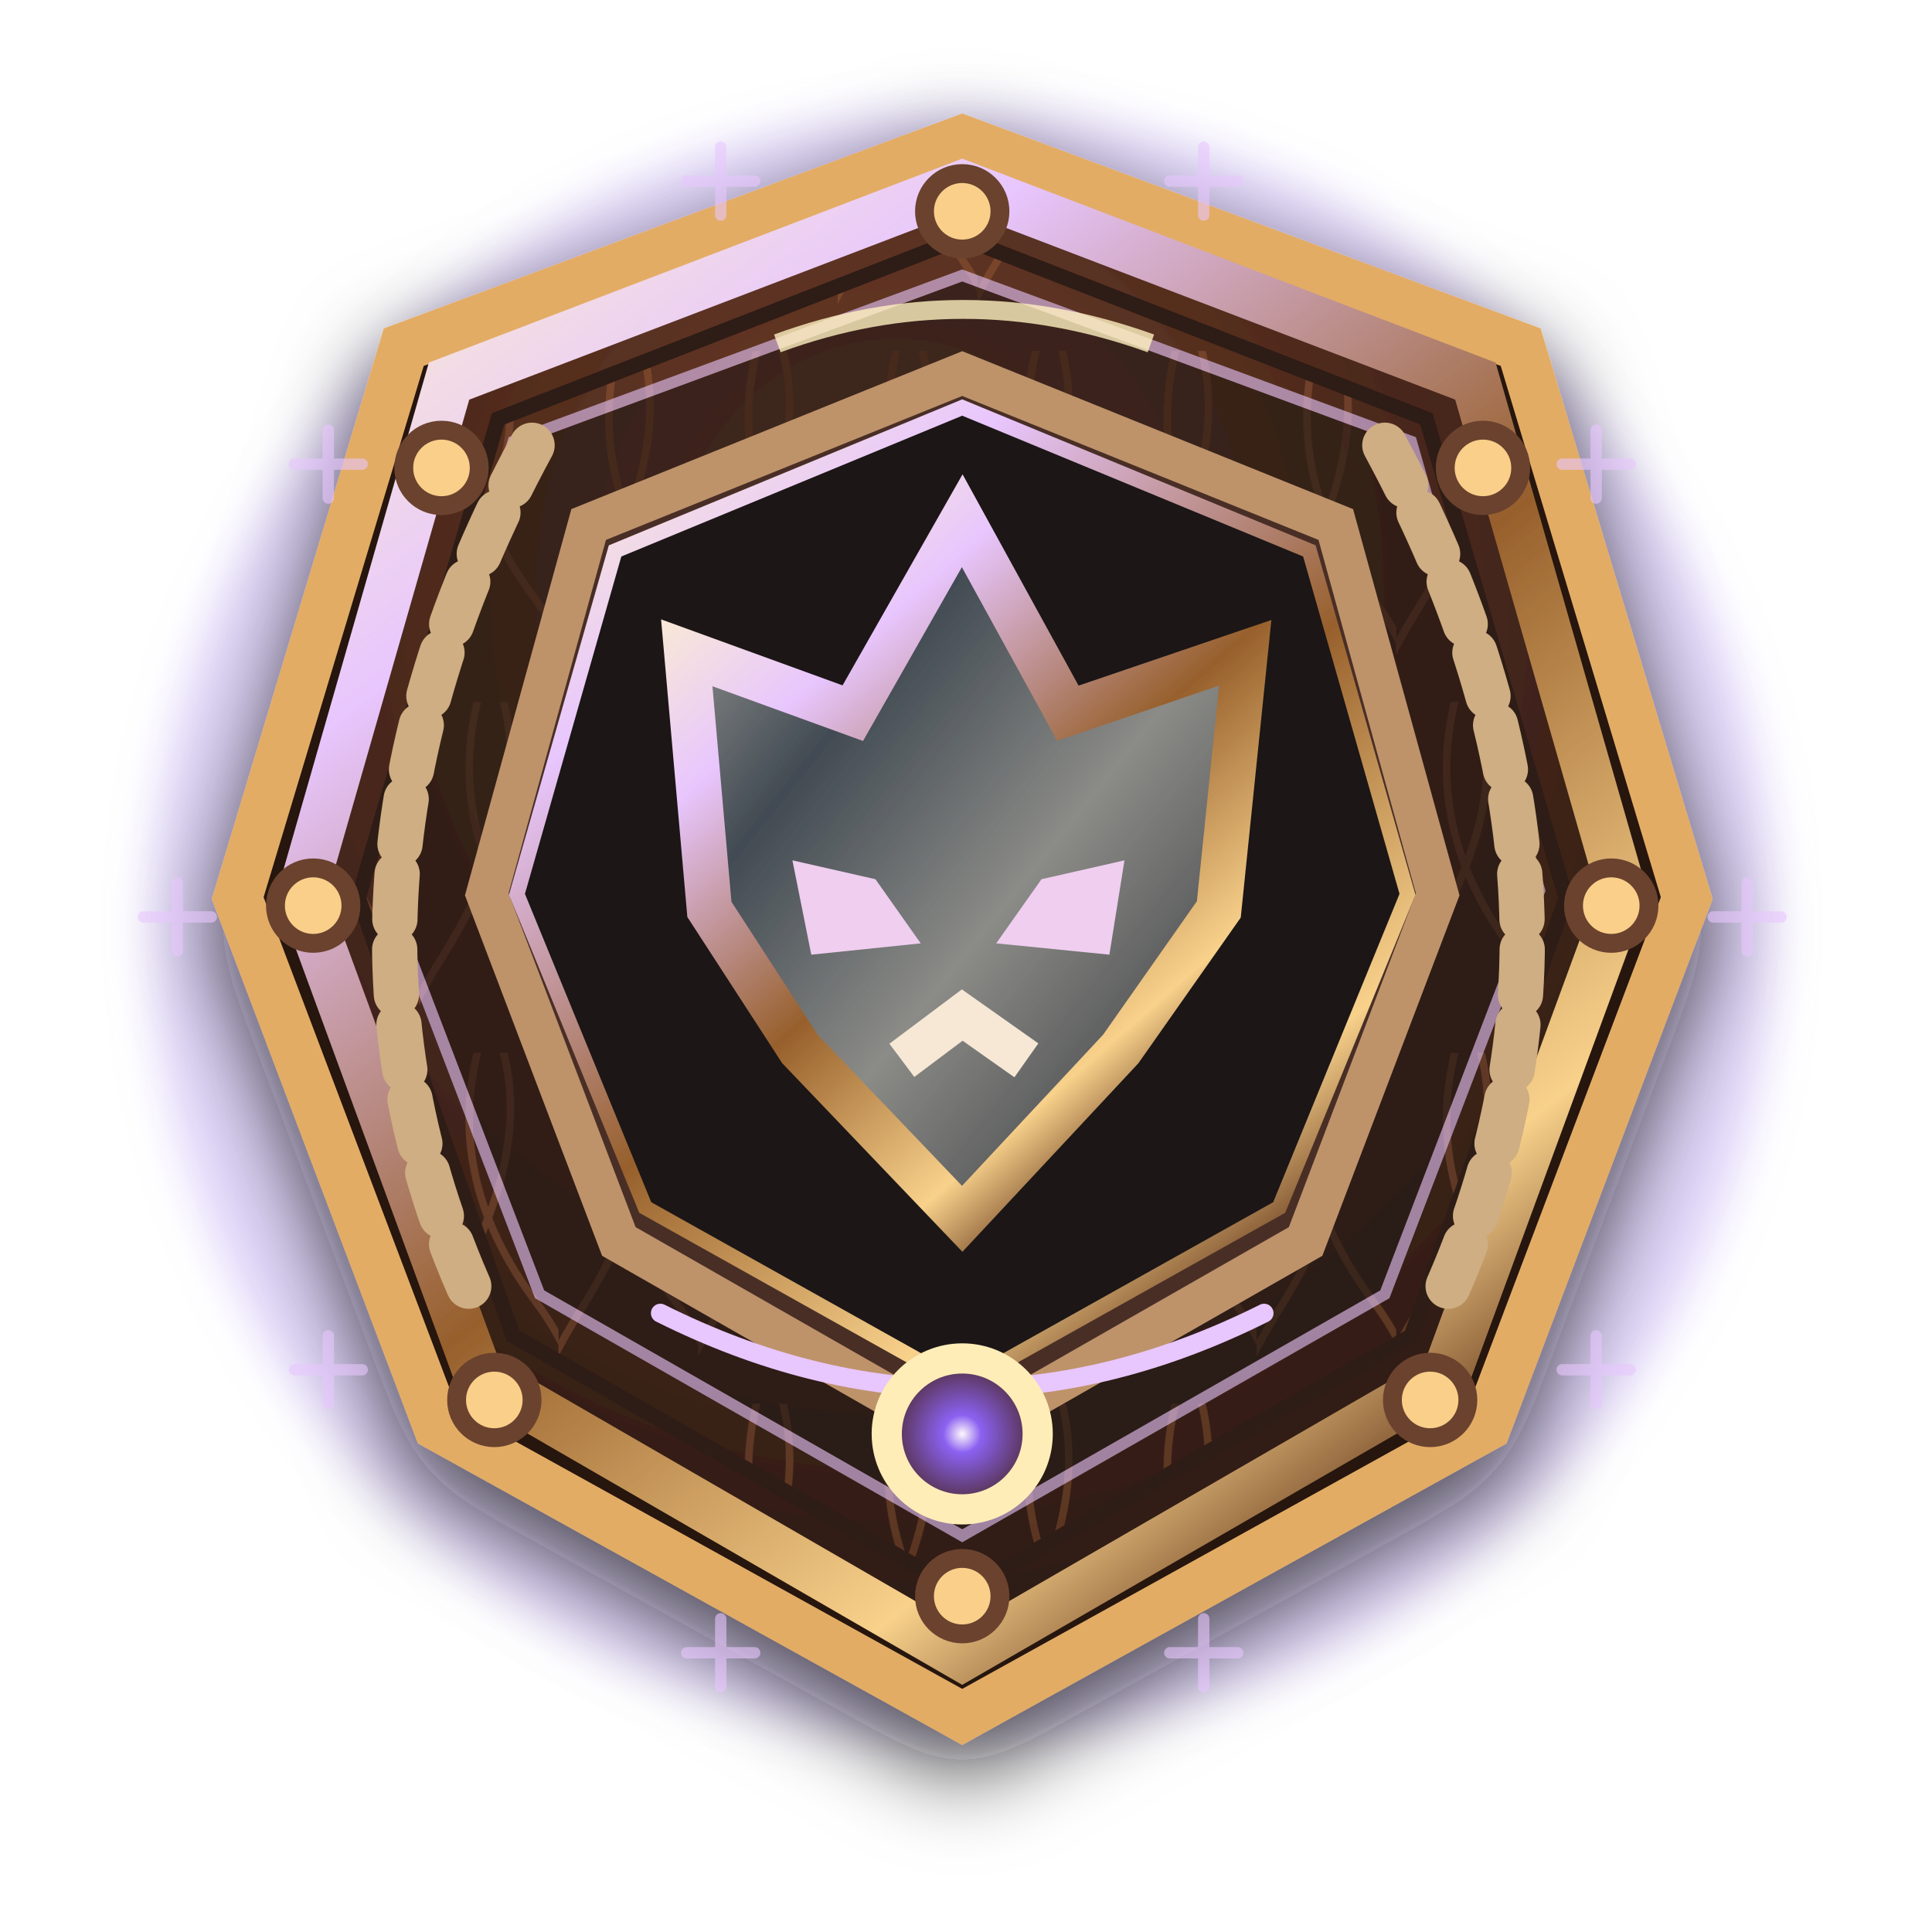
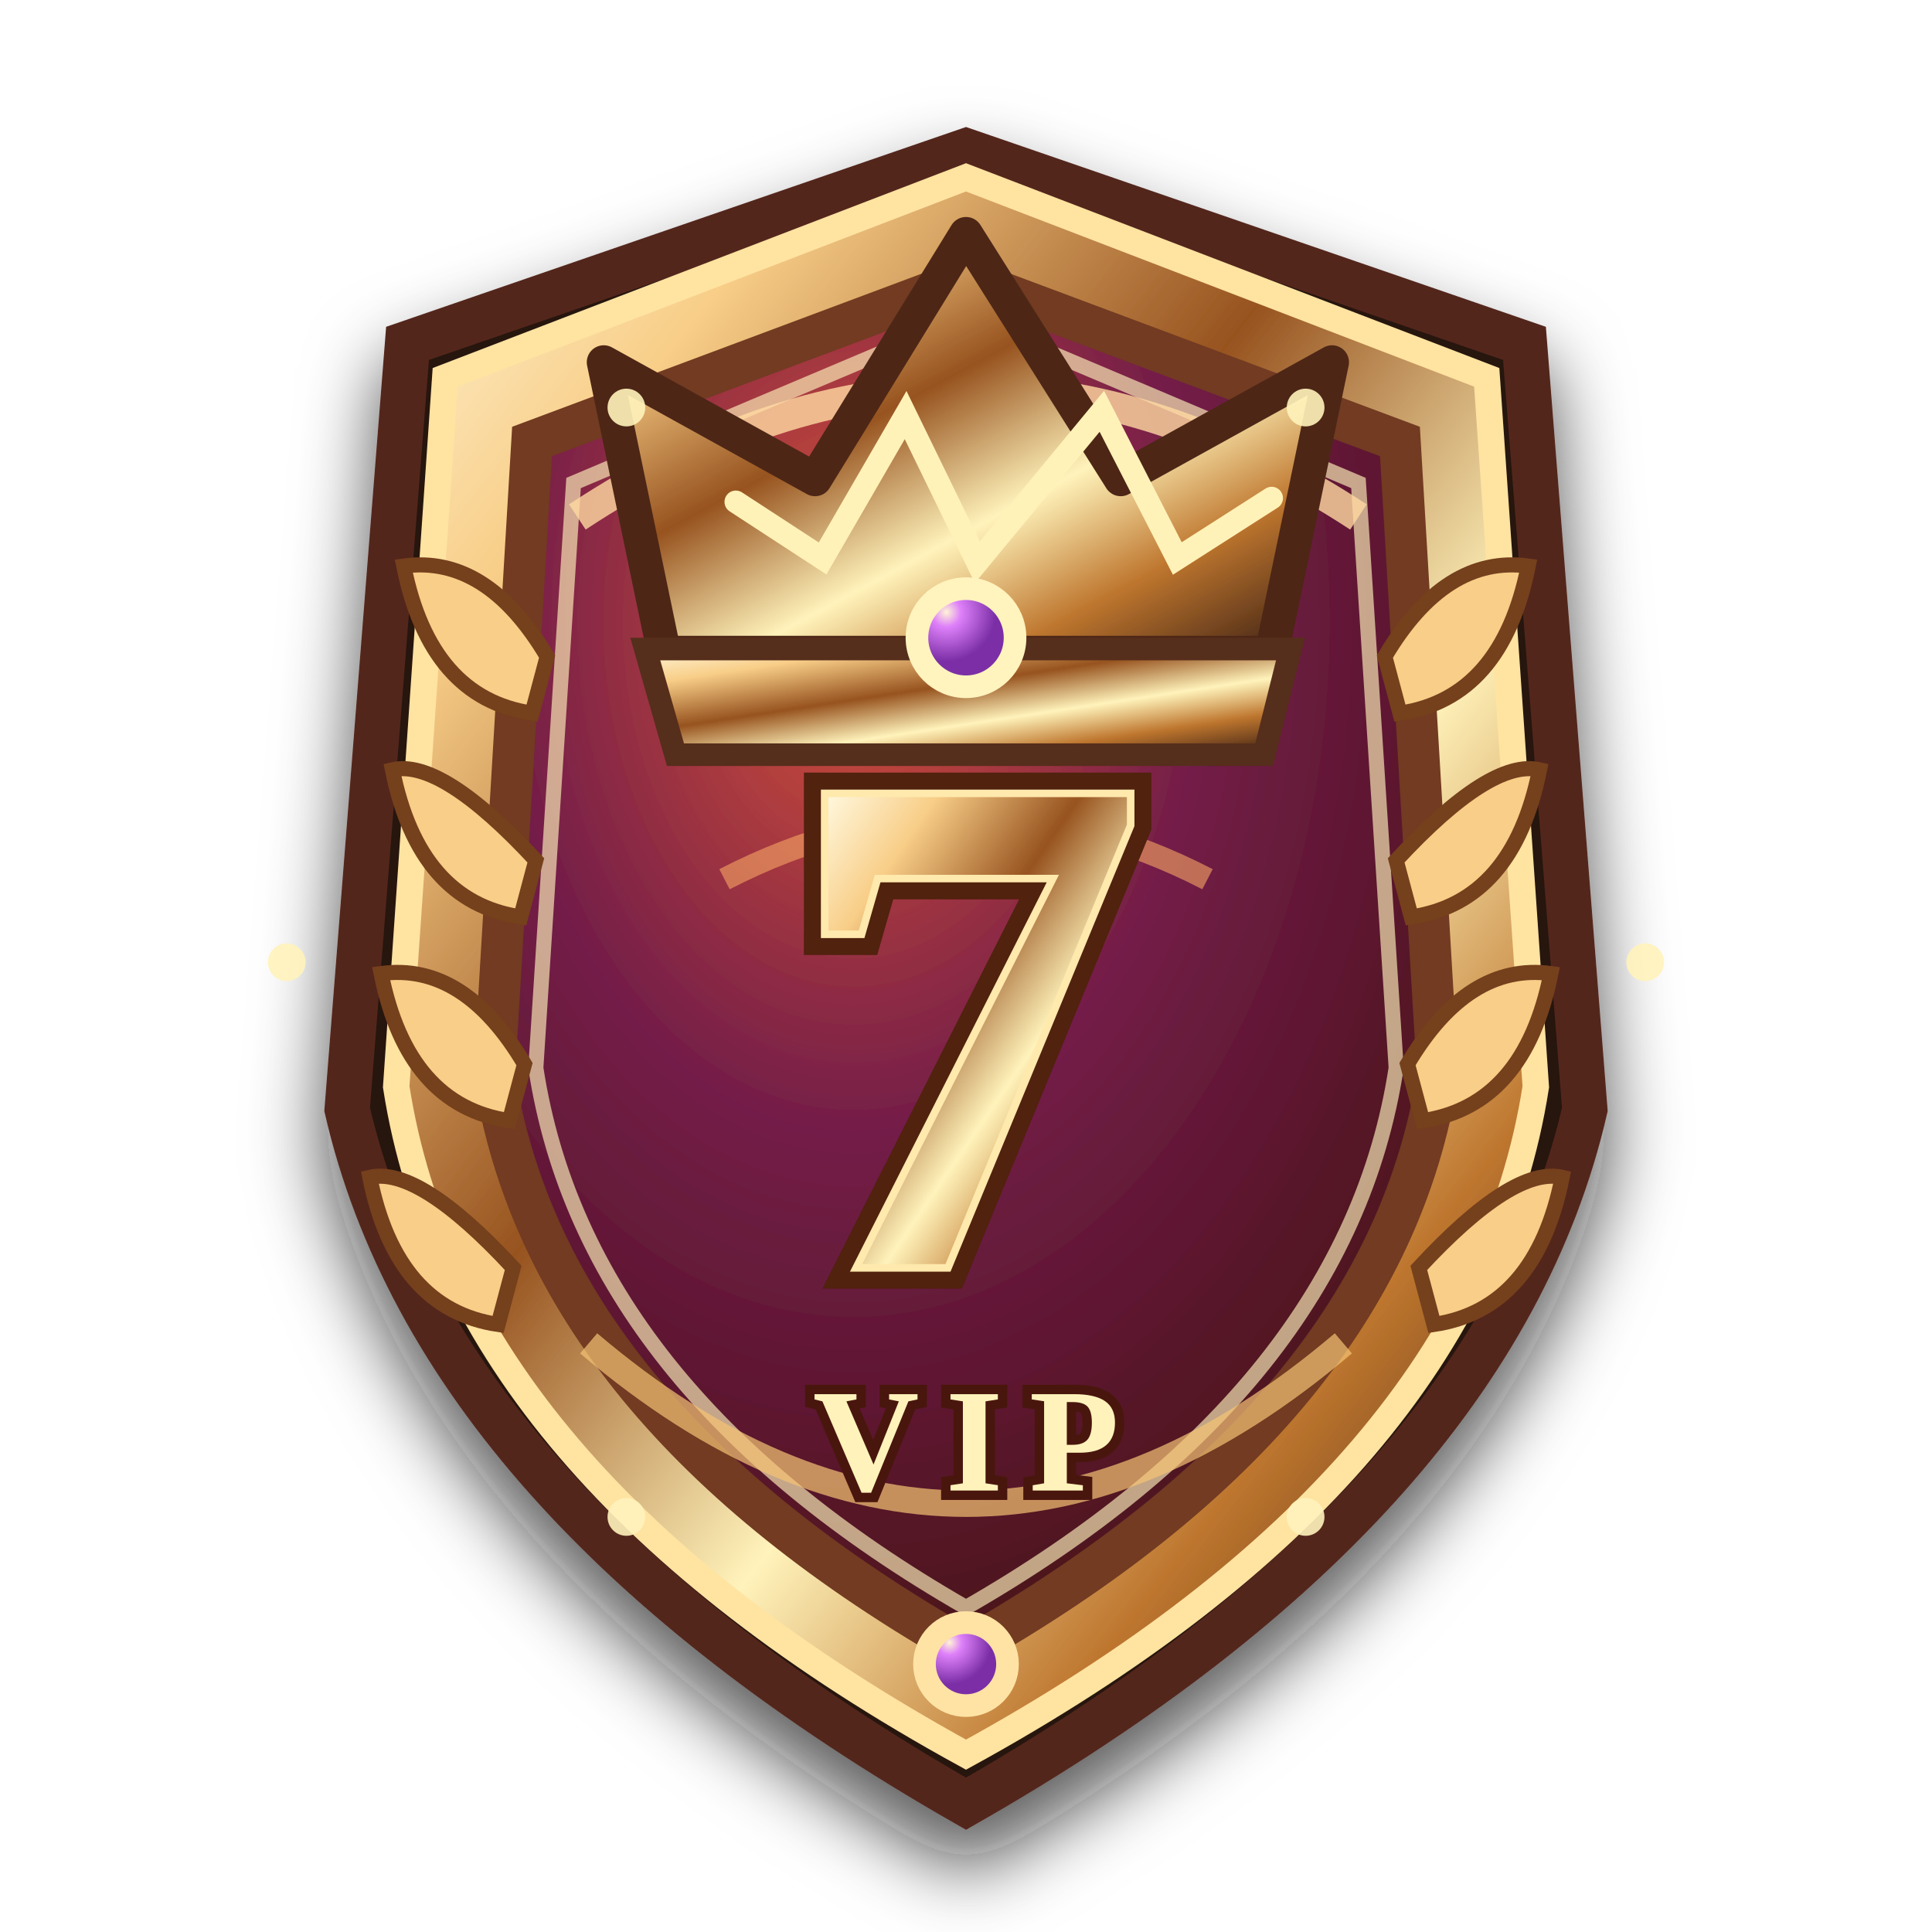
- <svg xmlns="http://www.w3.org/2000/svg" width="512" height="512" viewBox="0 0 512 512" role="img" aria-hidden="true">
+ <svg xmlns="http://www.w3.org/2000/svg" width="512" height="512" viewBox="0 0 512 512">
  <defs>
-     <radialGradient id="wood" cx="45%" cy="28%" r="78%">
-       <stop stop-color="#744026" />
-       <stop offset=".48" stop-color="#4c291d" />
-       <stop offset="1" stop-color="#241711" />
+     <linearGradient id="g" x1="0" x2=".93" y1="0" y2="1">
+       <stop stop-color="#fff7dc" />
+       <stop offset=".18" stop-color="#f8ce88" />
+       <stop offset=".42" stop-color="#97531f" />
+       <stop offset=".63" stop-color="#fff3bb" />
+       <stop offset=".81" stop-color="#be762e" />
+       <stop offset="1" stop-color="#442516" />
+     </linearGradient>
+     <radialGradient id="e" cx=".38" cy=".25" r=".89">
+       <stop stop-color="#d85338" />
+       <stop offset=".42" stop-color="#731d48" />
+       <stop offset=".85" stop-color="#4b131b" />
+       <stop offset="1" stop-color="#260e16" />
    </radialGradient>
-     <linearGradient id="bright" x1="0" y1="0" x2=".7" y2="1">
-       <stop stop-color="#fff6c7" />
-       <stop offset=".26" stop-color="#e8c6fe" />
-       <stop offset=".58" stop-color="#97602c" />
-       <stop offset=".86" stop-color="#f8d18b" />
-       <stop offset="1" stop-color="#603319" />
-     </linearGradient>
-     <linearGradient id="metal" x1="0" y1="0" x2="1" y2="1">
-       <stop stop-color="#a8a5a1" />
-       <stop offset=".28" stop-color="#424b53" />
-       <stop offset=".56" stop-color="#8b8b87" />
-       <stop offset="1" stop-color="#24262d" />
-     </linearGradient>
-     <radialGradient id="gem">
-       <stop stop-color="#fff8fb" />
-       <stop offset=".25" stop-color="#8b61f1" />
-       <stop offset=".85" stop-color="#593659" />
-       <stop offset="1" stop-color="#29192d" />
+     <radialGradient id="gem" cx=".3" cy=".24">
+       <stop stop-color="#fff4d6" />
+       <stop offset=".3" stop-color="#de80fa" />
+       <stop offset="1" stop-color="#7b2fa6" />
    </radialGradient>
-     <pattern id="grain" patternUnits="userSpaceOnUse" width="37" height="93">
-       <path d="M5-30q38 39 1 98T8 161M22-18q-21 44 9 84t-9 89" fill="none" stroke="#bc7346" stroke-width="2" opacity=".3" />
-     </pattern>
-     <filter id="shadow" x="-45%" y="-45%" width="190%" height="190%">
-       <feDropShadow dx="0" dy="9" stdDeviation="12" flood-color="#10090d" flood-opacity=".75" />
+     <filter id="shadow">
+       <feDropShadow dx="0" dy="11" stdDeviation="10" flood-color="#0b0807" flood-opacity=".72" />
    </filter>
-     <filter id="glow" x="-45%" y="-45%" width="190%" height="190%">
-       <feGaussianBlur stdDeviation="6" />
+     <filter id="shine">
+       <feGaussianBlur stdDeviation="4" />
    </filter>
  </defs>
-   <circle cx="255" cy="245" r="215" fill="#8b61f1" opacity=".25" filter="url(#glow)" />
  <g filter="url(#shadow)">
-     <path d="M255 37 403 92 447 238 394 378 255 455 116 378 63 238 107 92Z" fill="#25150f" stroke="#e3ac65" stroke-width="13" />
-     <path d="M255 49 391 101 430 237 383 365 255 439 127 365 80 237 119 101Z" fill="url(#wood)" stroke="url(#bright)" stroke-width="13" />
-     <path d="M255 63 378 111 415 238 374 354 255 422 136 354 95 238 132 111Z" fill="url(#grain)" stroke="#2f1d15" stroke-width="4" />
-     <path d="M255 73 374 117 408 236 367 343 255 407 143 343 102 236 136 117Z" fill="#231916" opacity=".6" stroke="#e8c6fe" stroke-width="3" />
-     <path d="M255 99 354 139 381 237 346 329 255 381 164 329 129 237 156 139Z" fill="#4a2f27" stroke="#be936b" stroke-width="11" />
-     <path d="M255 108 347 146 373 237 339 320 255 367 171 320 137 237 163 146Z" fill="#1c1818" stroke="url(#bright)" stroke-width="4" />
-     <path d="M141 118q-65 120-14 229M367 118q65 120 14 229" fill="none" stroke="#ceae82" stroke-width="12" stroke-dasharray="12 8" stroke-linecap="round" />
-     <g fill="#f9cf8a" stroke="#6a432d" stroke-width="5">
-       <circle cx="255" cy="56" r="10" />
-       <circle cx="117" cy="124" r="10" />
-       <circle cx="83" cy="240" r="10" />
-       <circle cx="131" cy="371" r="10" />
-       <circle cx="255" cy="423" r="10" />
-       <circle cx="379" cy="371" r="10" />
-       <circle cx="427" cy="240" r="10" />
-       <circle cx="393" cy="124" r="10" />
-     </g>
-     <g transform="translate(0 -4)">
-       <path d="m182 177 44 16 29-51 28 51 47-16-7 68-26 37-42 45-43-45-24-37Z" fill="url(#metal)" stroke="url(#bright)" stroke-width="12" />
-       <path d="m210 232 22 5 12 17-29 3ZM298 232l-22 5-12 17 30 3Z" fill="#efceef" />
-       <path d="m239 285 16-12 17 12" fill="none" stroke="#f6e8d5" stroke-width="11" />
-     </g>
-     <path d="M175 348q80 40 160 0" fill="none" stroke="#e8c6fe" stroke-width="5" stroke-linecap="round" />
-     <path d="M206 91q49-18 99 0" fill="none" stroke="#fff1c0" stroke-width="5" opacity=".8" />
-     <circle cx="255" cy="380" r="20" fill="url(#gem)" stroke="#ffedb8" stroke-width="8" />
+     <path d="M256 40 404 91 420 294Q396 398 256 478 116 398 92 294L108 91Z" fill="#271610" stroke="#53251a" stroke-width="12" />
+     <path d="M256 47 394 100 407 288Q391 391 256 465 121 391 105 288L118 100Z" fill="url(#g)" stroke="#ffe3a1" stroke-width="7" />
+     <path d="M256 74 371 117 381 285Q367 374 256 437 145 374 131 285L141 117Z" fill="url(#e)" stroke="#723a20" stroke-width="11" />
+     <path d="M256 84 360 128 370 283Q357 368 256 426 155 368 142 283L152 128Z" fill="none" stroke="#fff3bb" stroke-opacity=".65" stroke-width="4" />
+     <path d="M153 137Q256 69 360 137" fill="none" stroke="#ffd9a1" stroke-opacity=".8" stroke-width="8" />
+     <path d="M156 356Q256 441 356 356" fill="none" stroke="#f5c474" stroke-opacity=".7" stroke-width="7" />
+     <path d="M145 174q-16 -27 -38 -24q7 35 34 39ZM367 174q16 -27 38 -24q-7 35 -34 39Z" fill="#f8ce88" stroke="#75401c" stroke-width="4" />
+     <path d="M142 228q-25 -27 -38 -24q7 35 34 39ZM370 228q25 -27 38 -24q-7 35 -34 39Z" fill="#f8ce88" stroke="#75401c" stroke-width="4" />
+     <path d="M139 282q-16 -27 -38 -24q7 35 34 39ZM373 282q16 -27 38 -24q-7 35 -34 39Z" fill="#f8ce88" stroke="#75401c" stroke-width="4" />
+     <path d="M136 336q-25 -27 -38 -24q7 35 34 39ZM376 336q25 -27 38 -24q-7 35 -34 39Z" fill="#f8ce88" stroke="#75401c" stroke-width="4" />
+     <path d="m176 173-16-77 56 31 40-65 41 65 56-31-16 77Z" fill="url(#g)" stroke="#4e2817" stroke-width="9" stroke-linejoin="round" />
+     <path d="M171 172h171l-7 28H179Z" fill="url(#g)" stroke="#572f1d" stroke-width="6" />
+     <path d="M195 133 218 148 240 110 259 149 292 109 312 148 337 132" fill="none" stroke="#fff2b8" stroke-width="6" stroke-linecap="round" />
+     <circle cx="256" cy="169" r="13" fill="url(#gem)" stroke="#fff3be" stroke-width="6" />
+     <path d="M192 233Q256 200 320 233" fill="none" stroke="#f6a665" stroke-opacity=".6" stroke-width="6" />
+     <text x="256" y="335" font-family="Georgia,'Times New Roman',serif" font-size="189" font-weight="900" text-anchor="middle" fill="#502112" stroke="#512010" stroke-width="13" paint-order="stroke">7</text>
+     <text x="256" y="335" font-family="Georgia,'Times New Roman',serif" font-size="189" font-weight="900" text-anchor="middle" fill="url(#g)" stroke="#ffe9ad" stroke-width="4" paint-order="stroke">7</text>
+     <text x="256" y="395" font-family="Georgia,'Times New Roman',serif" font-size="39" font-weight="bold" letter-spacing="7" text-anchor="middle" fill="#fff3bb" stroke="#4a1610" stroke-width="5" paint-order="stroke">VIP</text>
+     <circle cx="256" cy="441" r="11" fill="url(#gem)" stroke="#ffe3a5" stroke-width="6" />
  </g>
-   <path d="M463 234v18m-9-9h18" stroke="#e8c6fe" stroke-width="3" opacity=".6" stroke-linecap="round" />
-   <path d="M423 354v18m-9-9h18" stroke="#e8c6fe" stroke-width="3" opacity=".6" stroke-linecap="round" />
-   <path d="M319 429v18m-9-9h18" stroke="#e8c6fe" stroke-width="3" opacity=".6" stroke-linecap="round" />
-   <path d="M191 429v18m-9-9h18" stroke="#e8c6fe" stroke-width="3" opacity=".6" stroke-linecap="round" />
-   <path d="M87 354v18m-9-9h18" stroke="#e8c6fe" stroke-width="3" opacity=".6" stroke-linecap="round" />
-   <path d="M47 234v18m-9-9h18" stroke="#e8c6fe" stroke-width="3" opacity=".6" stroke-linecap="round" />
-   <path d="M87 114v18m-9-9h18" stroke="#e8c6fe" stroke-width="3" opacity=".6" stroke-linecap="round" />
-   <path d="M191 39v18m-9-9h18" stroke="#e8c6fe" stroke-width="3" opacity=".6" stroke-linecap="round" />
-   <path d="M319 39v18m-9-9h18" stroke="#e8c6fe" stroke-width="3" opacity=".6" stroke-linecap="round" />
-   <path d="M423 114v18m-9-9h18" stroke="#e8c6fe" stroke-width="3" opacity=".6" stroke-linecap="round" />
+   <circle cx="436" cy="255" r="5" fill="#fff3bb" opacity=".9" />
+   <circle cx="346" cy="402" r="5" fill="#fff3bb" opacity=".9" />
+   <circle cx="166" cy="402" r="5" fill="#fff3bb" opacity=".9" />
+   <circle cx="76" cy="255" r="5" fill="#fff3bb" opacity=".9" />
+   <circle cx="166" cy="108" r="5" fill="#fff3bb" opacity=".9" />
+   <circle cx="346" cy="108" r="5" fill="#fff3bb" opacity=".9" />
</svg>
